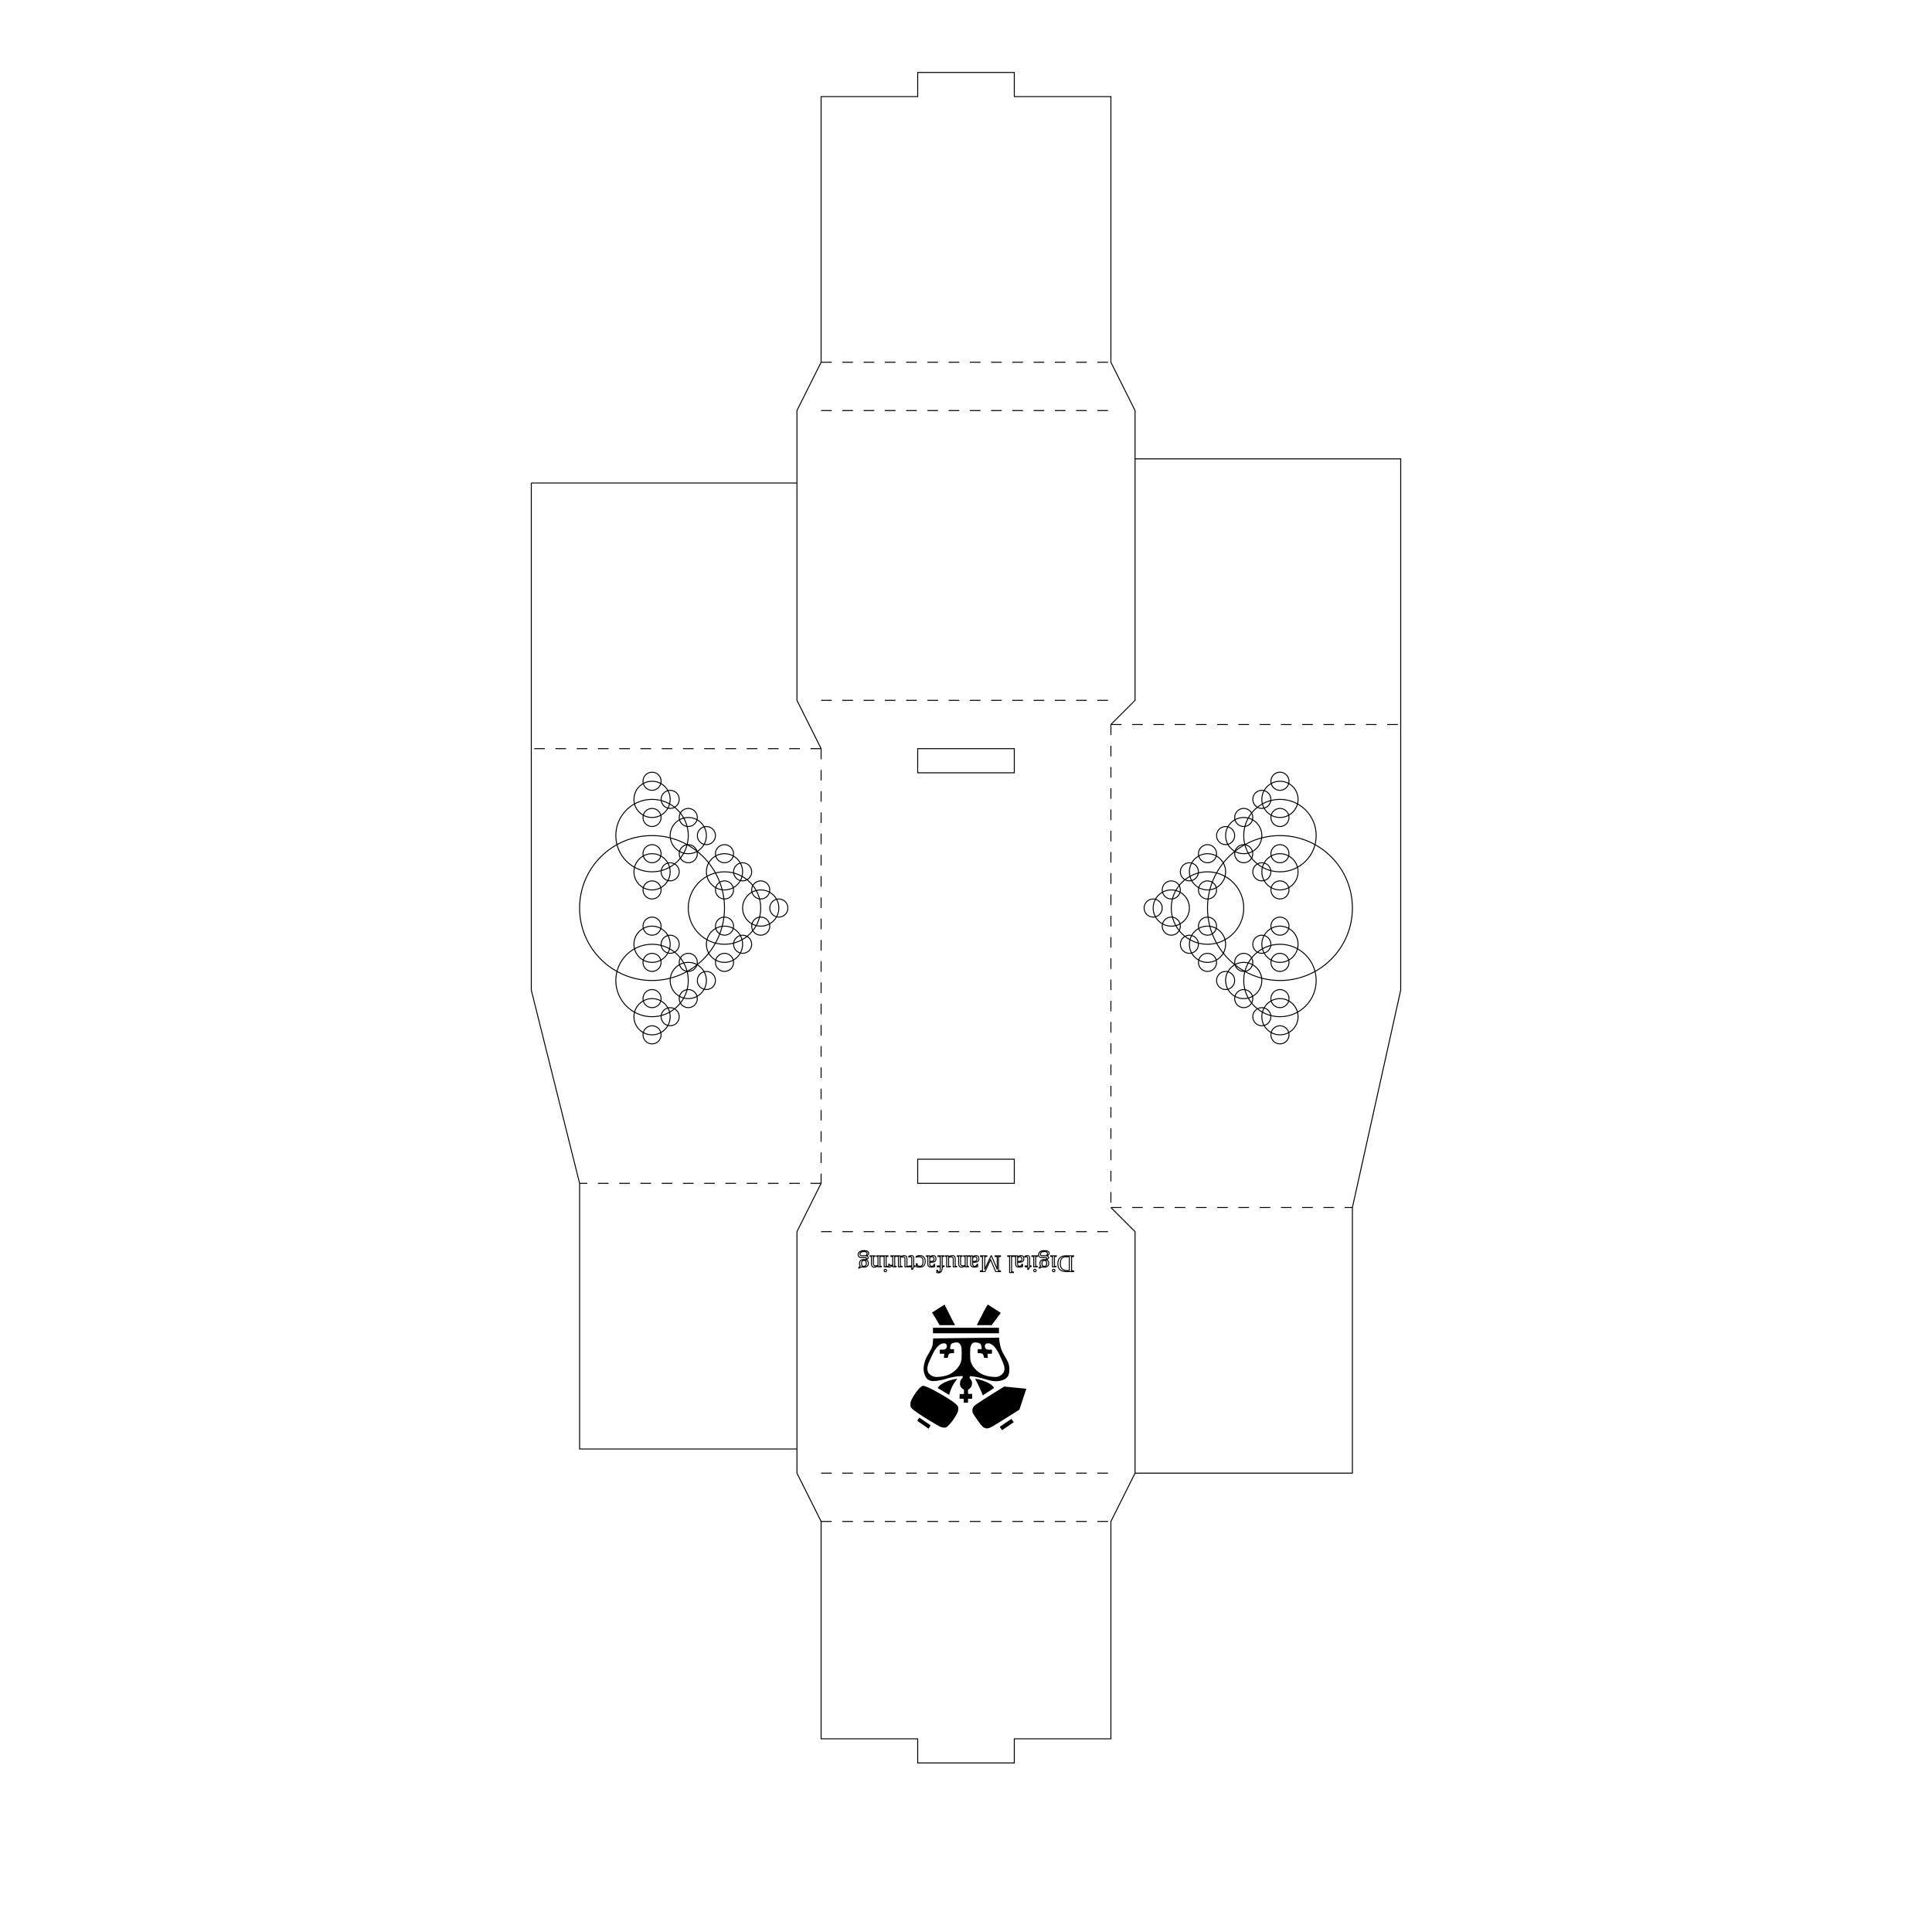
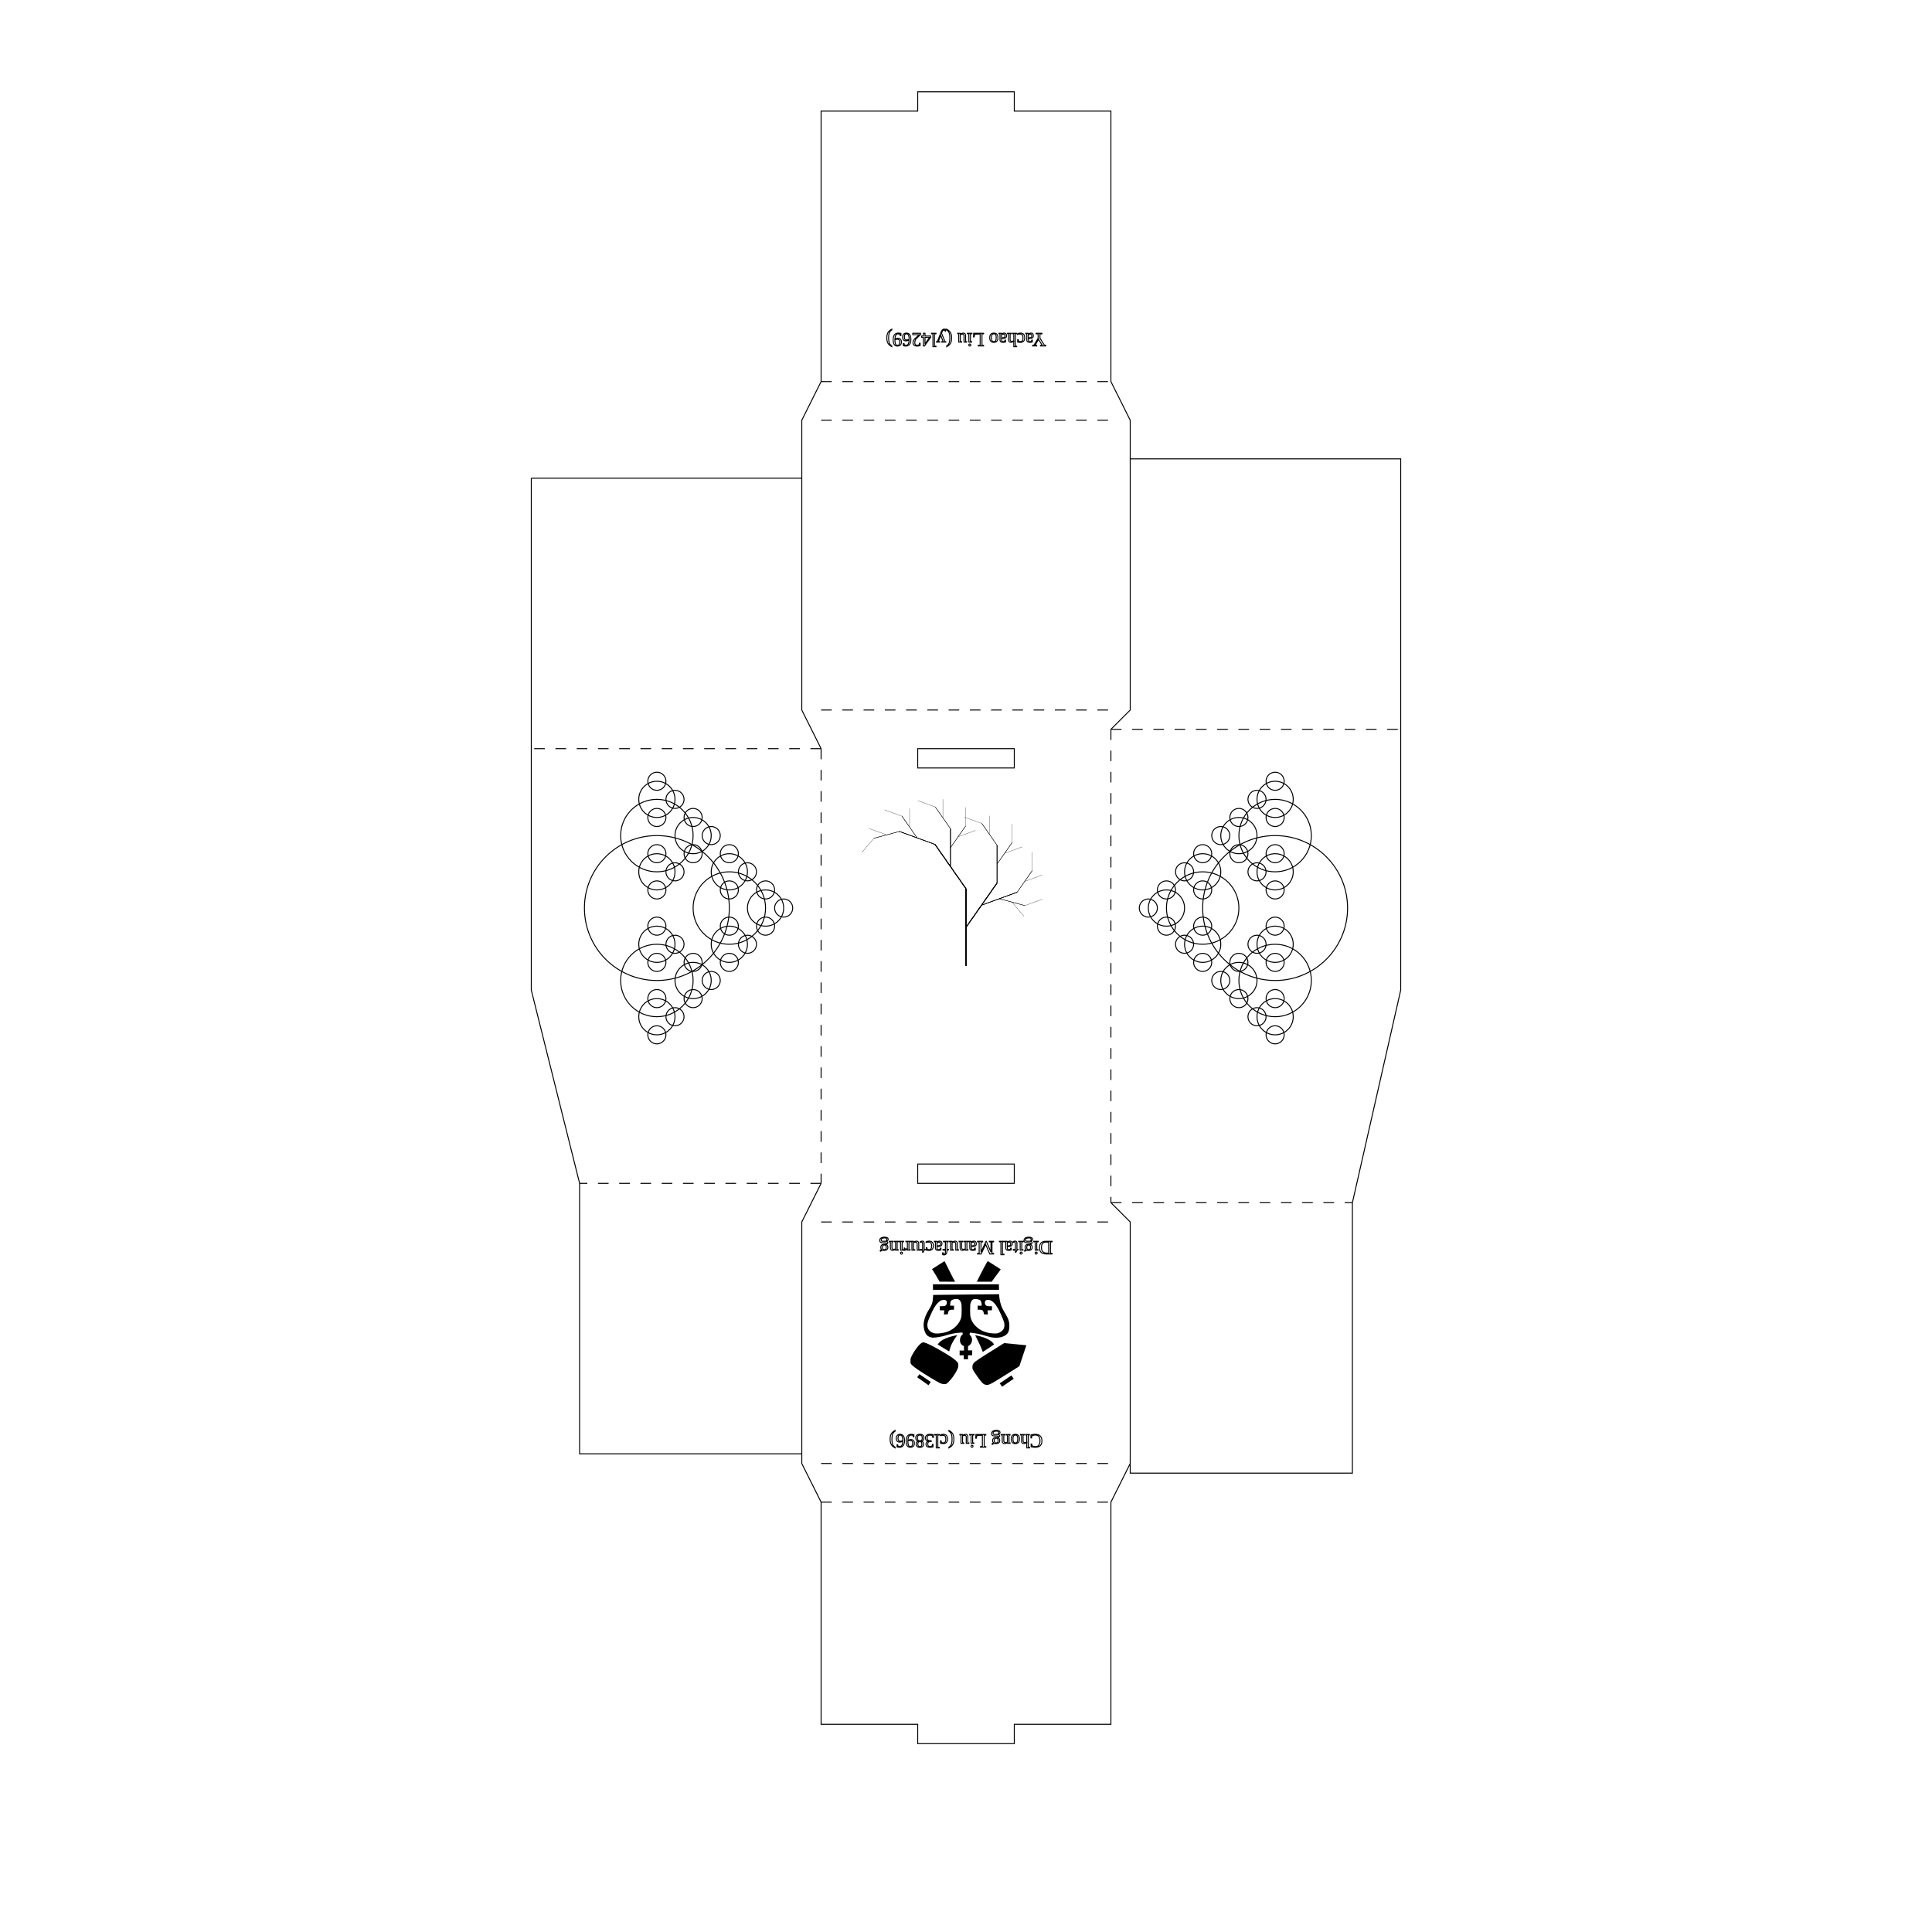
- <svg xmlns="http://www.w3.org/2000/svg" viewBox="-1000 -1000 2000 2000" version="1.1">
-   <polyline points="-450.0,-500.0 -175.0,-500.0 -175.0,-275.0 -150.0,-225.0 -175.0,-275.0 -175.0,-575.0 -150.0,-625.0 -150.0,-900.0 -50.0,-900.0 -50.0,-925.0 50.0,-925.0 50.0,-900.0 150.0,-900.0 150.0,-625.0 175.0,-575.0 175.0,-275.0 150.0,-250.0 175.0,-275.0 175.0,-525.0 450.0,-525.0 450.0,25.0 400.0,250.0 400.0,525.0 175.0,525.0 175.0,275.0 150.0,250.0 175.0,275.0 175.0,525.0 150.0,575.0 150.0,800.0 50.0,800.0 50.0,825.0 -50.0,825.0 -50.0,800.0 -150.0,800.0 -150.0,575.0 -175.0,525.0 -175.0,275.0 -150.0,225.0 -175.0,275.0 -175.0,500.0 -400.0,500.0 -400.0,225.0 -450.0,25.0 -450.0,-500.0" fill="none" stroke="black" />
-   <line x1="-150.0" y1="-625.0" x2="150.0" y2="-625.0" stroke="black" stroke-dasharray="11" />
-   <line x1="-150.0" y1="-575.0" x2="150.0" y2="-575.0" stroke="black" stroke-dasharray="11" />
-   <line x1="-150.0" y1="-275.0" x2="150.0" y2="-275.0" stroke="black" stroke-dasharray="11" />
-   <line x1="-150.0" y1="575.0" x2="150.0" y2="575.0" stroke="black" stroke-dasharray="11" />
-   <line x1="-150.0" y1="525.0" x2="150.0" y2="525.0" stroke="black" stroke-dasharray="11" />
-   <line x1="-150.0" y1="275.0" x2="150.0" y2="275.0" stroke="black" stroke-dasharray="11" />
+ <svg xmlns="http://www.w3.org/2000/svg" xmlns:xlink="http://www.w3.org/1999/xlink" viewBox="-1000 -1000 2000 2000" version="1.1">
+   <polyline points="-450.0,-505.0 -170.0,-505.0 -170.0,-265.0 -150.0,-225.0 -170.0,-265.0 -170.0,-565.0 -150.0,-605.0 -150.0,-885.0 -50.0,-885.0 -50.0,-905.0 50.0,-905.0 50.0,-885.0 150.0,-885.0 150.0,-605.0 170.0,-565.0 170.0,-265.0 150.0,-245.0 170.0,-265.0 170.0,-525.0 450.0,-525.0 450.0,25.0 400.0,245.0 400.0,525.0 170.0,525.0 170.0,265.0 150.0,245.0 170.0,265.0 170.0,515.0 150.0,555.0 150.0,785.0 50.0,785.0 50.0,805.0 -50.0,805.0 -50.0,785.0 -150.0,785.0 -150.0,555.0 -170.0,515.0 -170.0,265.0 -150.0,225.0 -170.0,265.0 -170.0,505.0 -400.0,505.0 -400.0,225.0 -450.0,25.0 -450.0,-505.0" fill="none" stroke="black" />
+   <line x1="-150.0" y1="-605.0" x2="150.0" y2="-605.0" stroke="black" stroke-dasharray="11" />
+   <line x1="-150.0" y1="-565.0" x2="150.0" y2="-565.0" stroke="black" stroke-dasharray="11" />
+   <line x1="-150.0" y1="-265.0" x2="150.0" y2="-265.0" stroke="black" stroke-dasharray="11" />
+   <line x1="-150.0" y1="555.0" x2="150.0" y2="555.0" stroke="black" stroke-dasharray="11" />
+   <line x1="-150.0" y1="515.0" x2="150.0" y2="515.0" stroke="black" stroke-dasharray="11" />
+   <line x1="-150.0" y1="265.0" x2="150.0" y2="265.0" stroke="black" stroke-dasharray="11" />
  <line x1="-150.0" y1="-225.0" x2="-450.0" y2="-225.0" stroke="black" stroke-dasharray="11" />
  <line x1="-150.0" y1="225.0" x2="-400.0" y2="225.0" stroke="black" stroke-dasharray="11" />
-   <line x1="150.0" y1="-250.0" x2="450.0" y2="-250.0" stroke="black" stroke-dasharray="11" />
-   <line x1="150.0" y1="250.0" x2="400.0" y2="250.0" stroke="black" stroke-dasharray="11" />
+   <line x1="150.0" y1="-245.0" x2="450.0" y2="-245.0" stroke="black" stroke-dasharray="11" />
+   <line x1="150.0" y1="245.0" x2="400.0" y2="245.0" stroke="black" stroke-dasharray="11" />
  <line x1="-150.0" y1="-225.0" x2="-150.0" y2="225.0" stroke="black" stroke-dasharray="11" />
-   <line x1="150.0" y1="-250.0" x2="150.0" y2="250.0" stroke="black" stroke-dasharray="11" />
-   <rect x="-50" y="-225" width="100" height="25" stroke="black" fill="none" />
-   <rect x="-50" y="200" width="100" height="25" stroke="black" fill="none" />
-   <text x="0" y="-300" transform="rotate(180, 0, 0)" style="fill: none; stroke: black;  font-size: 25px;" text-anchor="middle">Digital Manufacturing</text>
-   <g transform="translate(62.5 350) rotate(180 0 0) scale(0.01, -0.01)" fill="#000000" stroke="none">
+   <line x1="150.0" y1="-245.0" x2="150.0" y2="245.0" stroke="black" stroke-dasharray="11" />
+   <rect x="-50" y="-225" width="100" height="20" stroke="black" fill="none" />
+   <rect x="-50" y="205" width="100" height="20" stroke="black" fill="none" />
+   <text x="0" y="-285" transform="rotate(180, 0, 0)" style="fill: none; stroke: black;  font-size: 20px;" text-anchor="middle">Digital Manufacturing</text>
+   <text x="0" y="655" transform="rotate(180, 0, 0)" style="fill: none; stroke: black;  font-size: 20px;" text-anchor="middle">Yachao Liu (yl4269)</text>
+   <text x="0" y="-485" transform="rotate(180, 0, 0)" style="fill: none; stroke: black;  font-size: 20px;" text-anchor="middle">Chong Liu (cl3896)</text>
+   <g transform="translate(62.5 305) rotate(180 0 0) scale(0.01, -0.01)" fill="#000000" stroke="none">
    <path d="M1912 12640 c-332 -224 -604 -411 -605 -415 -3 -9 237 -345 244 -342   22 8 1209 814 1209 820 0 7 -240 348 -243 346 -1 0 -274 -184 -605 -409z" />
    <path d="M10093 12842 c-20 -31 -70 -109 -111 -172 l-74 -114 22 -18 c12 -10   275 -190 583 -400 l561 -381 22 28 c12 16 63 88 113 161 l91 132 -278 195   c-152 106 -416 291 -585 410 l-308 216 -36 -57z" />
    <path d="M3990 12859 c-143 -25 -315 -99 -545 -234 -305 -179 -1143 -699   -2180 -1353 l-540 -341 -361 -1084 -362 -1085 52 -5 c28 -3 544 -54 1147 -113   l1095 -107 355 218 c1311 808 2319 1454 2635 1692 144 107 236 232 280 378 14   45 18 93 18 190 0 213 -8 234 -230 569 -503 757 -763 1084 -954 1196 -125 74   -275 103 -410 79z" />
    <path d="M8364 12776 c-100 -23 -136 -49 -297 -209 -176 -175 -317 -341 -469   -553 -236 -330 -487 -780 -523 -939 -27 -119 -38 -259 -26 -346 19 -139 67   -219 201 -330 41 -34 107 -92 145 -128 171 -161 620 -458 1275 -843 905 -532   1575 -869 1884 -948 148 -38 185 -30 338 74 317 213 897 1042 1070 1527 l33   94 0 210 0 210 -33 69 c-23 49 -52 88 -100 135 -262 257 -967 735 -1983 1346   -490 295 -846 497 -963 548 -188 81 -412 115 -552 83z" />
    <path d="M6040 10005 l0 -205 -209 0 -209 0 -6 -82 c-3 -46 -7 -159 -8 -253   l-3 -170 218 -3 217 -2 0 -213 0 -213 -76 -49 c-112 -73 -214 -186 -269 -298   -97 -198 -95 -455 6 -633 15 -28 65 -93 110 -144 79 -91 81 -95 75 -134 -7   -46 -35 -137 -45 -148 -4 -5 -79 1 -166 12 -553 70 -934 154 -1610 355 -243   72 -359 101 -506 125 -792 129 -1507 -117 -1702 -585 -81 -195 -113 -482 -88   -795 30 -377 116 -600 432 -1125 250 -415 345 -608 432 -880 95 -295 164 -666   183 -982 l7 -112 26 4 c14 2 357 7 761 10 404 3 1111 10 1570 15 459 6 1472   17 2250 25 778 8 1596 17 1817 21 l402 6 5 62 c3 33 8 115 11 181 7 156 31   365 55 482 44 213 166 468 413 863 355 567 540 1189 500 1679 -20 234 -84 473   -178 663 -131 261 -287 387 -570 459 -105 26 -137 30 -258 30 -205 -1 -443   -33 -819 -111 -233 -49 -282 -61 -437 -111 -361 -117 -796 -213 -1186 -264   -159 -21 -435 -45 -511 -45 l-62 0 -6 33 c-3 17 -8 61 -12 98 l-6 65 49 38   c99 75 173 197 214 351 28 107 31 301 6 395 -47 177 -170 327 -329 403 l-67   32 0 228 -1 227 225 0 225 0 0 245 0 245 -210 0 -210 0 -2 203 -3 202 -222 3   -223 2 0 -205z m-2525 -2476 c729 -55 1303 -309 1753 -773 324 -335 504 -700   544 -1102 16 -171 17 -942 0 -1077 -24 -190 -104 -387 -197 -483 -87 -89 -181   -125 -323 -125 -198 1 -436 66 -531 147 -69 58 -120 226 -129 426 l-5 116 58   7 c32 4 125 4 206 1 l149 -7 0 212 0 212 -83 -6 c-98 -8 -260 6 -335 28 -94   28 -146 93 -190 235 -11 36 -25 99 -32 141 l-12 75 -201 12 c-111 6 -202 10   -204 9 -1 -2 9 -97 22 -213 14 -115 25 -212 25 -216 0 -5 -103 -8 -229 -8   l-228 0 -7 -92 c-3 -50 -6 -145 -6 -211 l0 -120 93 6 c141 10 371 -7 437 -32   108 -40 164 -112 196 -248 40 -170 -10 -295 -141 -355 -69 -30 -232 -37 -325   -13 -303 78 -602 377 -891 890 -170 302 -549 1158 -608 1375 -73 267 -71 449   9 662 82 221 326 423 605 503 147 41 279 47 580 24z m5920 6 c147 -14 342 -88   469 -179 122 -87 252 -245 292 -357 29 -82 54 -214 54 -289 -1 -266 -46 -424   -263 -920 -361 -826 -549 -1147 -836 -1430 -209 -205 -371 -289 -582 -298   -180 -8 -275 38 -319 156 -31 81 -25 213 12 294 31 67 98 142 150 169 49 25   185 38 397 39 l164 0 -6 68 c-4 37 -7 131 -7 210 l0 142 -228 0 c-126 0 -231   2 -233 4 -3 3 6 100 19 216 13 116 22 213 20 215 -2 2 -93 -1 -203 -8 l-199   -12 -17 -95 c-38 -214 -92 -307 -201 -348 -71 -27 -246 -44 -350 -36 l-78 7 0   -211 0 -210 188 2 c103 0 194 -2 202 -5 13 -5 14 -26 9 -130 -7 -129 -36 -274   -70 -340 -25 -49 -91 -107 -158 -136 -121 -54 -373 -94 -505 -81 -238 23 -412   272 -446 638 -15 157 -15 808 0 995 19 246 63 410 165 620 237 488 749 935   1290 1129 290 103 632 168 975 185 153 7 179 7 295 -4z" />
    <path d="M3935 9075 c-314 -207 -574 -382 -579 -389 -15 -22 67 -139 164 -237   246 -244 704 -462 1322 -628 186 -49 442 -105 457 -99 4 2 -37 89 -92 193   -266 506 -578 1195 -672 1483 -9 28 -20 52 -23 52 -4 0 -264 -169 -577 -375z" />
    <path d="M7961 9298 c-29 -127 -108 -374 -162 -505 -130 -314 -342 -673 -564   -958 -47 -60 -81 -111 -76 -113 17 -6 325 57 513 104 508 128 916 303 1199   516 97 74 246 229 281 294 l27 50 -587 355 c-322 195 -591 355 -597 357 -6 1   -21 -41 -34 -100z" />
    <path d="M2833 2953 c4 -38 7 -166 7 -285 l0 -218 3415 0 3415 0 0 285 0 285   -3421 0 -3422 0 6 -67z" />
    <path d="M3125 1550 c-259 -347 -470 -635 -470 -641 0 -6 54 -46 120 -88 519   -333 1194 -761 1207 -766 19 -8 43 23 125 160 147 244 419 761 779 1478 l244   487 -768 0 -768 0 -469 -630z" />
    <path d="M7398 2148 c101 -168 417 -783 787 -1531 154 -312 283 -567 287 -567   3 0 267 167 585 372 318 204 608 391 645 414 l68 44 -114 172 c-128 194 -407   658 -566 940 l-105 187 -803 1 -804 0 20 -32z" />
  </g>
-   <circle cx="325" cy="-60" r="75" stroke="black" fill="none" />
-   <circle cx="250" cy="-60" r="37.5" stroke="black" fill="none" />
-   <circle cx="212.5" cy="-60" r="18.75" stroke="black" fill="none" />
-   <circle cx="193.75" cy="-60" r="9.375" stroke="black" fill="none" />
-   <circle cx="212.5" cy="-78.75" r="9.375" stroke="black" fill="none" />
-   <circle cx="212.5" cy="-41.25" r="9.375" stroke="black" fill="none" />
-   <circle cx="250" cy="-97.5" r="18.75" stroke="black" fill="none" />
-   <circle cx="231.25" cy="-97.5" r="9.375" stroke="black" fill="none" />
-   <circle cx="250" cy="-116.25" r="9.375" stroke="black" fill="none" />
-   <circle cx="250" cy="-78.75" r="9.375" stroke="black" fill="none" />
-   <circle cx="250" cy="-22.5" r="18.75" stroke="black" fill="none" />
-   <circle cx="231.25" cy="-22.5" r="9.375" stroke="black" fill="none" />
-   <circle cx="250" cy="-41.25" r="9.375" stroke="black" fill="none" />
-   <circle cx="250" cy="-3.75" r="9.375" stroke="black" fill="none" />
-   <circle cx="325" cy="-135" r="37.5" stroke="black" fill="none" />
-   <circle cx="287.5" cy="-135" r="18.75" stroke="black" fill="none" />
-   <circle cx="268.75" cy="-135" r="9.375" stroke="black" fill="none" />
-   <circle cx="287.5" cy="-153.75" r="9.375" stroke="black" fill="none" />
-   <circle cx="287.5" cy="-116.25" r="9.375" stroke="black" fill="none" />
-   <circle cx="325" cy="-172.5" r="18.75" stroke="black" fill="none" />
-   <circle cx="306.25" cy="-172.5" r="9.375" stroke="black" fill="none" />
-   <circle cx="325" cy="-191.25" r="9.375" stroke="black" fill="none" />
-   <circle cx="325" cy="-153.75" r="9.375" stroke="black" fill="none" />
-   <circle cx="325" cy="-97.5" r="18.75" stroke="black" fill="none" />
-   <circle cx="306.25" cy="-97.5" r="9.375" stroke="black" fill="none" />
-   <circle cx="325" cy="-116.25" r="9.375" stroke="black" fill="none" />
-   <circle cx="325" cy="-78.75" r="9.375" stroke="black" fill="none" />
-   <circle cx="325" cy="15" r="37.5" stroke="black" fill="none" />
-   <circle cx="287.5" cy="15" r="18.75" stroke="black" fill="none" />
-   <circle cx="268.75" cy="15" r="9.375" stroke="black" fill="none" />
-   <circle cx="287.5" cy="-3.75" r="9.375" stroke="black" fill="none" />
-   <circle cx="287.5" cy="33.75" r="9.375" stroke="black" fill="none" />
-   <circle cx="325" cy="-22.5" r="18.75" stroke="black" fill="none" />
-   <circle cx="306.25" cy="-22.5" r="9.375" stroke="black" fill="none" />
-   <circle cx="325" cy="-41.25" r="9.375" stroke="black" fill="none" />
-   <circle cx="325" cy="-3.75" r="9.375" stroke="black" fill="none" />
-   <circle cx="325" cy="52.5" r="18.75" stroke="black" fill="none" />
-   <circle cx="306.25" cy="52.5" r="9.375" stroke="black" fill="none" />
-   <circle cx="325" cy="33.75" r="9.375" stroke="black" fill="none" />
-   <circle cx="325" cy="71.25" r="9.375" stroke="black" fill="none" />
-   <circle cx="-325" cy="-60" r="75" stroke="black" fill="none" />
-   <circle cx="-250" cy="-60" r="37.5" stroke="black" fill="none" />
-   <circle cx="-212.5" cy="-60" r="18.75" stroke="black" fill="none" />
-   <circle cx="-193.75" cy="-60" r="9.375" stroke="black" fill="none" />
-   <circle cx="-212.5" cy="-78.75" r="9.375" stroke="black" fill="none" />
-   <circle cx="-212.5" cy="-41.25" r="9.375" stroke="black" fill="none" />
-   <circle cx="-250" cy="-97.5" r="18.75" stroke="black" fill="none" />
-   <circle cx="-231.25" cy="-97.5" r="9.375" stroke="black" fill="none" />
-   <circle cx="-250" cy="-116.25" r="9.375" stroke="black" fill="none" />
-   <circle cx="-250" cy="-78.75" r="9.375" stroke="black" fill="none" />
-   <circle cx="-250" cy="-22.5" r="18.75" stroke="black" fill="none" />
-   <circle cx="-231.25" cy="-22.5" r="9.375" stroke="black" fill="none" />
-   <circle cx="-250" cy="-41.25" r="9.375" stroke="black" fill="none" />
-   <circle cx="-250" cy="-3.75" r="9.375" stroke="black" fill="none" />
-   <circle cx="-325" cy="-135" r="37.5" stroke="black" fill="none" />
-   <circle cx="-287.5" cy="-135" r="18.75" stroke="black" fill="none" />
-   <circle cx="-268.75" cy="-135" r="9.375" stroke="black" fill="none" />
-   <circle cx="-287.5" cy="-153.75" r="9.375" stroke="black" fill="none" />
-   <circle cx="-287.5" cy="-116.25" r="9.375" stroke="black" fill="none" />
-   <circle cx="-325" cy="-172.5" r="18.75" stroke="black" fill="none" />
-   <circle cx="-306.25" cy="-172.5" r="9.375" stroke="black" fill="none" />
-   <circle cx="-325" cy="-191.25" r="9.375" stroke="black" fill="none" />
-   <circle cx="-325" cy="-153.75" r="9.375" stroke="black" fill="none" />
-   <circle cx="-325" cy="-97.5" r="18.75" stroke="black" fill="none" />
-   <circle cx="-306.25" cy="-97.5" r="9.375" stroke="black" fill="none" />
-   <circle cx="-325" cy="-116.25" r="9.375" stroke="black" fill="none" />
-   <circle cx="-325" cy="-78.75" r="9.375" stroke="black" fill="none" />
-   <circle cx="-325" cy="15" r="37.5" stroke="black" fill="none" />
-   <circle cx="-287.5" cy="15" r="18.75" stroke="black" fill="none" />
-   <circle cx="-268.75" cy="15" r="9.375" stroke="black" fill="none" />
-   <circle cx="-287.5" cy="-3.75" r="9.375" stroke="black" fill="none" />
-   <circle cx="-287.5" cy="33.75" r="9.375" stroke="black" fill="none" />
-   <circle cx="-325" cy="-22.5" r="18.75" stroke="black" fill="none" />
-   <circle cx="-306.25" cy="-22.5" r="9.375" stroke="black" fill="none" />
-   <circle cx="-325" cy="-41.25" r="9.375" stroke="black" fill="none" />
-   <circle cx="-325" cy="-3.75" r="9.375" stroke="black" fill="none" />
-   <circle cx="-325" cy="52.5" r="18.75" stroke="black" fill="none" />
-   <circle cx="-306.25" cy="52.5" r="9.375" stroke="black" fill="none" />
-   <circle cx="-325" cy="33.75" r="9.375" stroke="black" fill="none" />
-   <circle cx="-325" cy="71.25" r="9.375" stroke="black" fill="none" />
+   <circle cx="320" cy="-60" r="75" stroke="black" fill="none" />
+   <circle cx="245" cy="-60" r="37.5" stroke="black" fill="none" />
+   <circle cx="207.5" cy="-60" r="18.75" stroke="black" fill="none" />
+   <circle cx="188.75" cy="-60" r="9.375" stroke="black" fill="none" />
+   <circle cx="207.5" cy="-78.75" r="9.375" stroke="black" fill="none" />
+   <circle cx="207.5" cy="-41.25" r="9.375" stroke="black" fill="none" />
+   <circle cx="245" cy="-97.5" r="18.75" stroke="black" fill="none" />
+   <circle cx="226.25" cy="-97.5" r="9.375" stroke="black" fill="none" />
+   <circle cx="245" cy="-116.25" r="9.375" stroke="black" fill="none" />
+   <circle cx="245" cy="-78.75" r="9.375" stroke="black" fill="none" />
+   <circle cx="245" cy="-22.5" r="18.75" stroke="black" fill="none" />
+   <circle cx="226.25" cy="-22.5" r="9.375" stroke="black" fill="none" />
+   <circle cx="245" cy="-41.25" r="9.375" stroke="black" fill="none" />
+   <circle cx="245" cy="-3.75" r="9.375" stroke="black" fill="none" />
+   <circle cx="320" cy="-135" r="37.5" stroke="black" fill="none" />
+   <circle cx="282.5" cy="-135" r="18.75" stroke="black" fill="none" />
+   <circle cx="263.75" cy="-135" r="9.375" stroke="black" fill="none" />
+   <circle cx="282.5" cy="-153.75" r="9.375" stroke="black" fill="none" />
+   <circle cx="282.5" cy="-116.25" r="9.375" stroke="black" fill="none" />
+   <circle cx="320" cy="-172.5" r="18.75" stroke="black" fill="none" />
+   <circle cx="301.25" cy="-172.5" r="9.375" stroke="black" fill="none" />
+   <circle cx="320" cy="-191.25" r="9.375" stroke="black" fill="none" />
+   <circle cx="320" cy="-153.75" r="9.375" stroke="black" fill="none" />
+   <circle cx="320" cy="-97.5" r="18.75" stroke="black" fill="none" />
+   <circle cx="301.25" cy="-97.5" r="9.375" stroke="black" fill="none" />
+   <circle cx="320" cy="-116.25" r="9.375" stroke="black" fill="none" />
+   <circle cx="320" cy="-78.75" r="9.375" stroke="black" fill="none" />
+   <circle cx="320" cy="15" r="37.5" stroke="black" fill="none" />
+   <circle cx="282.5" cy="15" r="18.75" stroke="black" fill="none" />
+   <circle cx="263.75" cy="15" r="9.375" stroke="black" fill="none" />
+   <circle cx="282.5" cy="-3.75" r="9.375" stroke="black" fill="none" />
+   <circle cx="282.5" cy="33.75" r="9.375" stroke="black" fill="none" />
+   <circle cx="320" cy="-22.5" r="18.75" stroke="black" fill="none" />
+   <circle cx="301.25" cy="-22.5" r="9.375" stroke="black" fill="none" />
+   <circle cx="320" cy="-41.25" r="9.375" stroke="black" fill="none" />
+   <circle cx="320" cy="-3.75" r="9.375" stroke="black" fill="none" />
+   <circle cx="320" cy="52.5" r="18.75" stroke="black" fill="none" />
+   <circle cx="301.25" cy="52.5" r="9.375" stroke="black" fill="none" />
+   <circle cx="320" cy="33.75" r="9.375" stroke="black" fill="none" />
+   <circle cx="320" cy="71.25" r="9.375" stroke="black" fill="none" />
+   <circle cx="-320" cy="-60" r="75" stroke="black" fill="none" />
+   <circle cx="-245" cy="-60" r="37.5" stroke="black" fill="none" />
+   <circle cx="-207.5" cy="-60" r="18.75" stroke="black" fill="none" />
+   <circle cx="-188.75" cy="-60" r="9.375" stroke="black" fill="none" />
+   <circle cx="-207.5" cy="-78.75" r="9.375" stroke="black" fill="none" />
+   <circle cx="-207.5" cy="-41.25" r="9.375" stroke="black" fill="none" />
+   <circle cx="-245" cy="-97.5" r="18.75" stroke="black" fill="none" />
+   <circle cx="-226.25" cy="-97.5" r="9.375" stroke="black" fill="none" />
+   <circle cx="-245" cy="-116.25" r="9.375" stroke="black" fill="none" />
+   <circle cx="-245" cy="-78.75" r="9.375" stroke="black" fill="none" />
+   <circle cx="-245" cy="-22.5" r="18.75" stroke="black" fill="none" />
+   <circle cx="-226.25" cy="-22.5" r="9.375" stroke="black" fill="none" />
+   <circle cx="-245" cy="-41.25" r="9.375" stroke="black" fill="none" />
+   <circle cx="-245" cy="-3.75" r="9.375" stroke="black" fill="none" />
+   <circle cx="-320" cy="-135" r="37.5" stroke="black" fill="none" />
+   <circle cx="-282.5" cy="-135" r="18.75" stroke="black" fill="none" />
+   <circle cx="-263.75" cy="-135" r="9.375" stroke="black" fill="none" />
+   <circle cx="-282.5" cy="-153.75" r="9.375" stroke="black" fill="none" />
+   <circle cx="-282.5" cy="-116.25" r="9.375" stroke="black" fill="none" />
+   <circle cx="-320" cy="-172.5" r="18.75" stroke="black" fill="none" />
+   <circle cx="-301.25" cy="-172.5" r="9.375" stroke="black" fill="none" />
+   <circle cx="-320" cy="-191.25" r="9.375" stroke="black" fill="none" />
+   <circle cx="-320" cy="-153.75" r="9.375" stroke="black" fill="none" />
+   <circle cx="-320" cy="-97.5" r="18.75" stroke="black" fill="none" />
+   <circle cx="-301.25" cy="-97.5" r="9.375" stroke="black" fill="none" />
+   <circle cx="-320" cy="-116.25" r="9.375" stroke="black" fill="none" />
+   <circle cx="-320" cy="-78.75" r="9.375" stroke="black" fill="none" />
+   <circle cx="-320" cy="15" r="37.5" stroke="black" fill="none" />
+   <circle cx="-282.5" cy="15" r="18.75" stroke="black" fill="none" />
+   <circle cx="-263.75" cy="15" r="9.375" stroke="black" fill="none" />
+   <circle cx="-282.5" cy="-3.75" r="9.375" stroke="black" fill="none" />
+   <circle cx="-282.5" cy="33.75" r="9.375" stroke="black" fill="none" />
+   <circle cx="-320" cy="-22.5" r="18.75" stroke="black" fill="none" />
+   <circle cx="-301.25" cy="-22.5" r="9.375" stroke="black" fill="none" />
+   <circle cx="-320" cy="-41.25" r="9.375" stroke="black" fill="none" />
+   <circle cx="-320" cy="-3.75" r="9.375" stroke="black" fill="none" />
+   <circle cx="-320" cy="52.5" r="18.75" stroke="black" fill="none" />
+   <circle cx="-301.25" cy="52.5" r="9.375" stroke="black" fill="none" />
+   <circle cx="-320" cy="33.75" r="9.375" stroke="black" fill="none" />
+   <circle cx="-320" cy="71.25" r="9.375" stroke="black" fill="none" />
+   <g id="branch">
+     <line x1="0" y1="0" x2="0" y2="-80" stroke="black" />
+   </g>
+   <g id="0.000000">
+     <use xlink:href="#branch" />
+   </g>
+   <g id="1.000000">
+     <use xlink:href="#0.000000" transform="translate(0, -80) rotate(-35) scale(.7)" />
+     <use xlink:href="#0.000000" transform="translate(0, -40) rotate(+35) scale(.7)" />
+     <use xlink:href="#branch" />
+   </g>
+   <g id="2.000000">
+     <use xlink:href="#1.000000" transform="translate(0, -80) rotate(-35) scale(.7)" />
+     <use xlink:href="#1.000000" transform="translate(0, -40) rotate(+35) scale(.7)" />
+     <use xlink:href="#branch" />
+   </g>
+   <g id="3.000000">
+     <use xlink:href="#2.000000" transform="translate(0, -80) rotate(-35) scale(.7)" />
+     <use xlink:href="#2.000000" transform="translate(0, -40) rotate(+35) scale(.7)" />
+     <use xlink:href="#branch" />
+   </g>
+   <g id="4.000000">
+     <use xlink:href="#3.000000" transform="translate(0, -80) rotate(-35) scale(.7)" />
+     <use xlink:href="#3.000000" transform="translate(0, -40) rotate(+35) scale(.7)" />
+     <use xlink:href="#branch" />
+   </g>
</svg>
